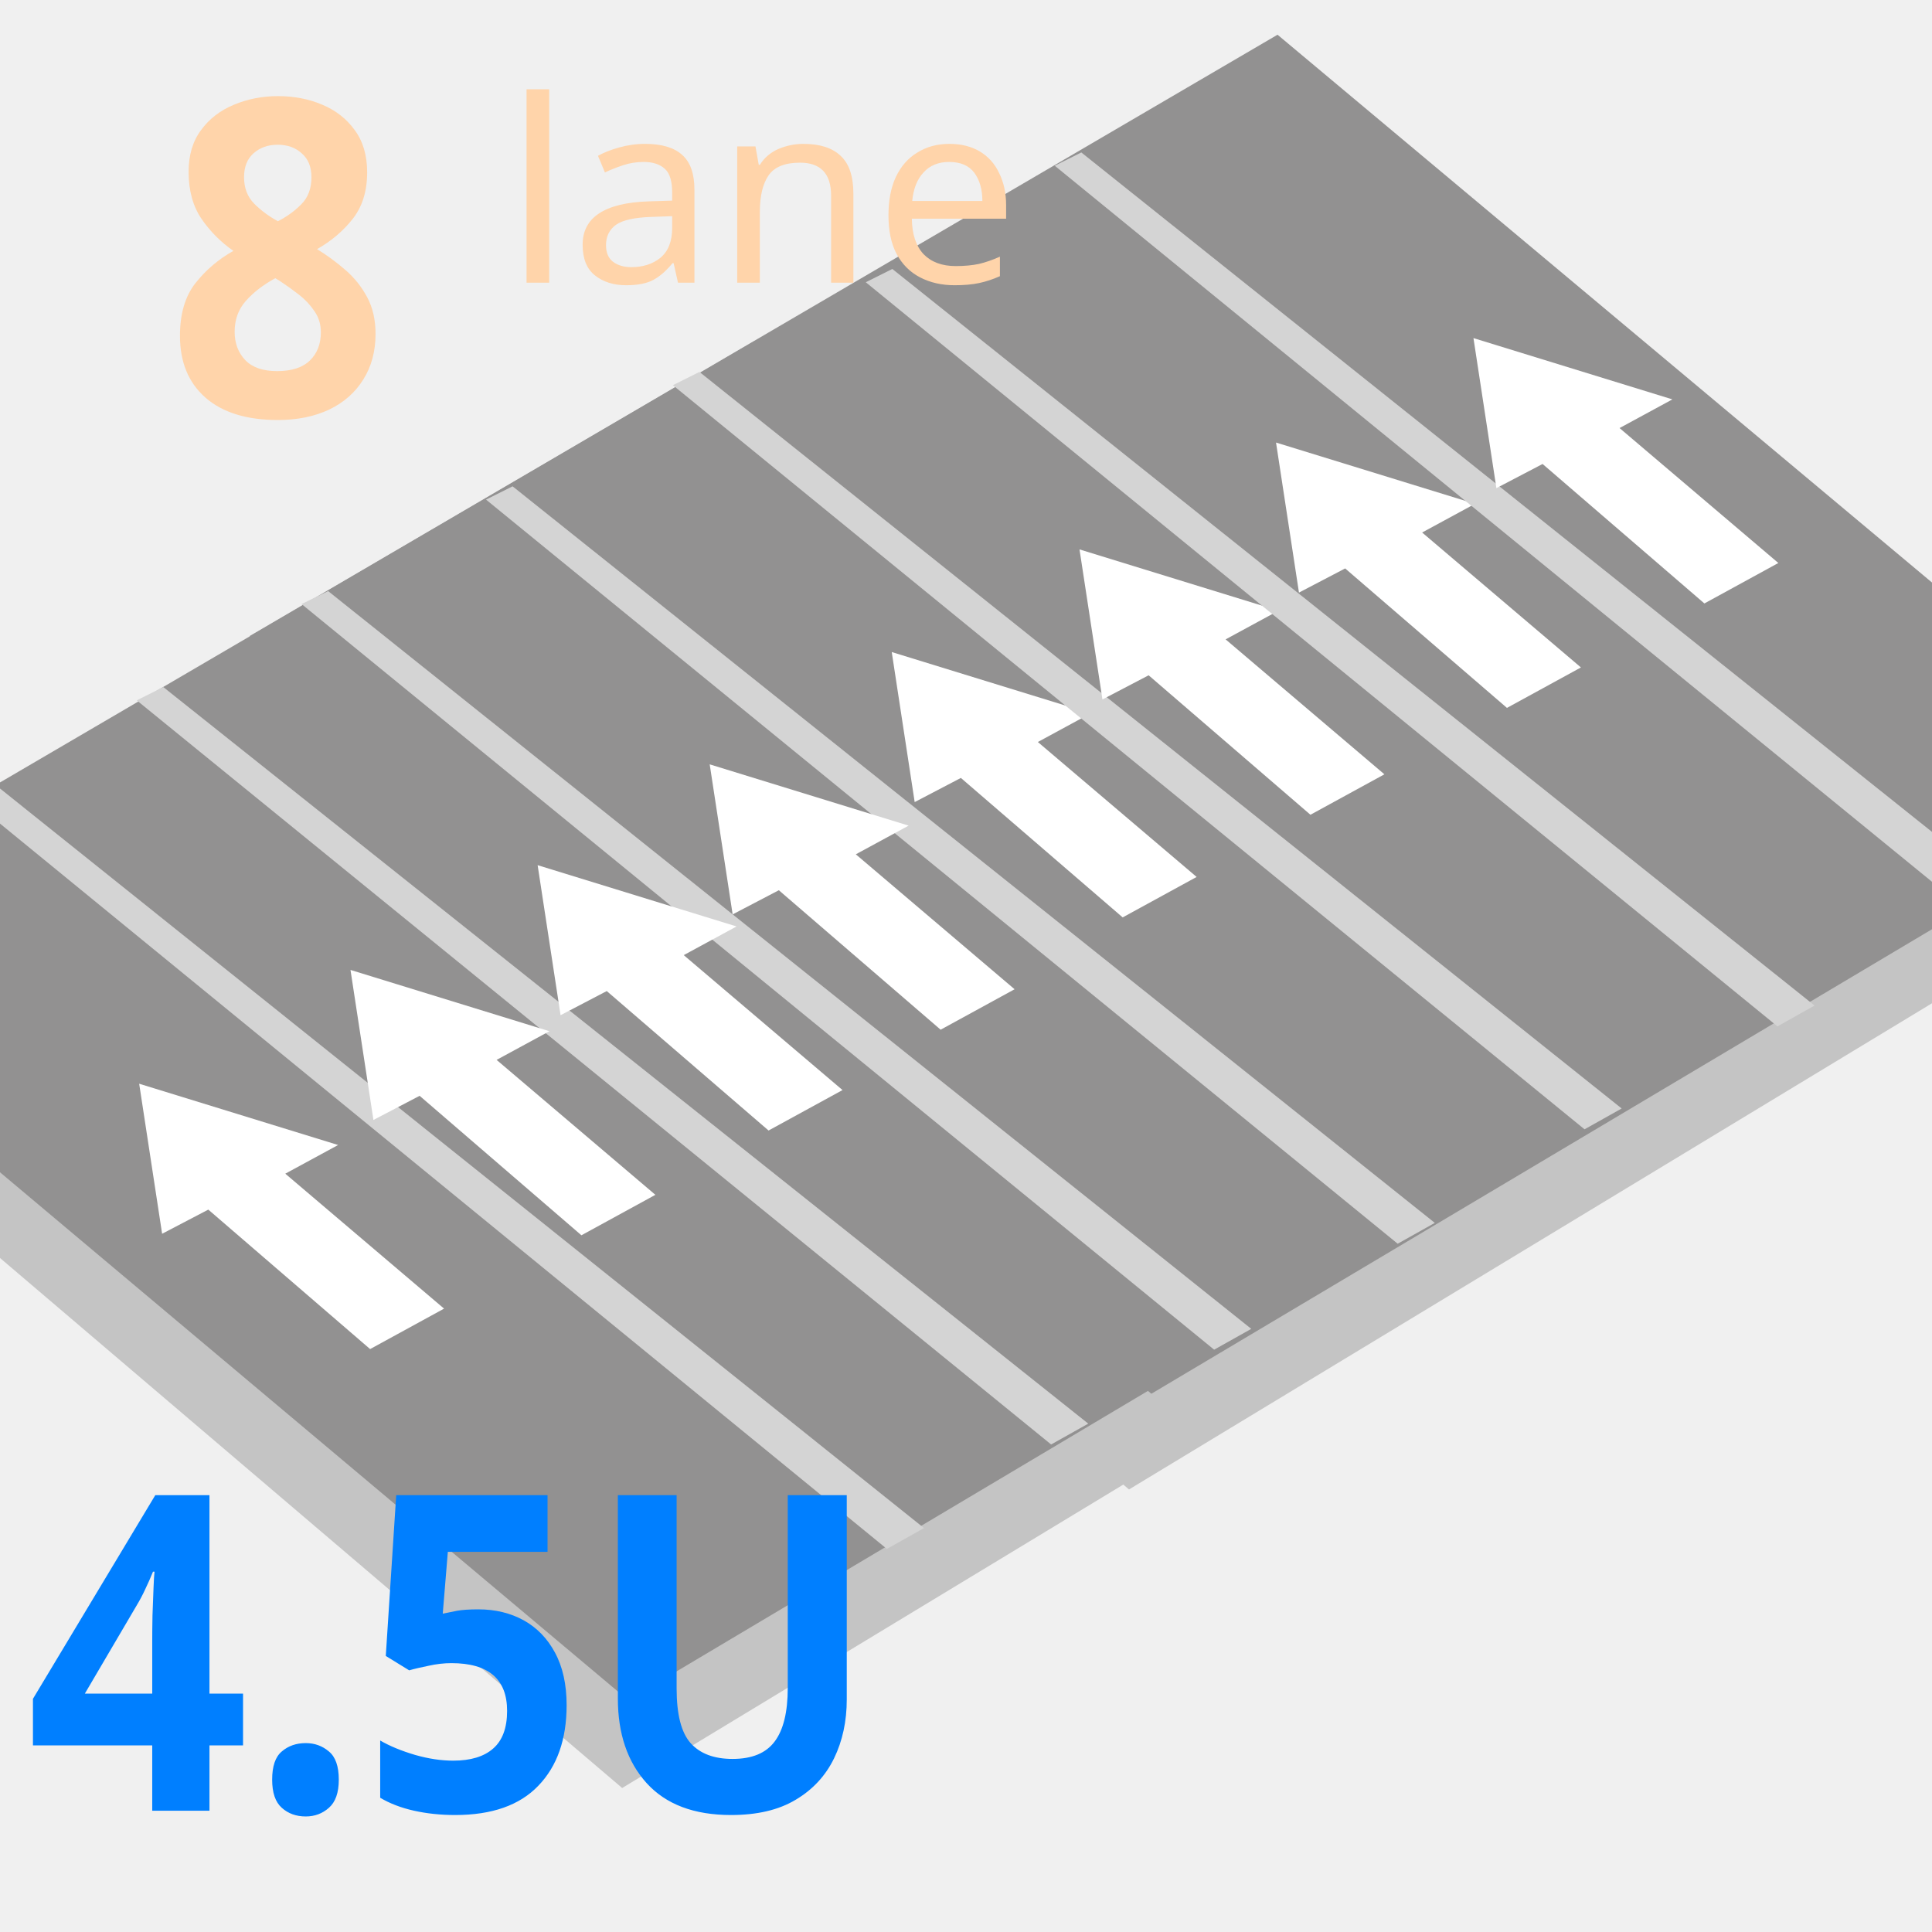
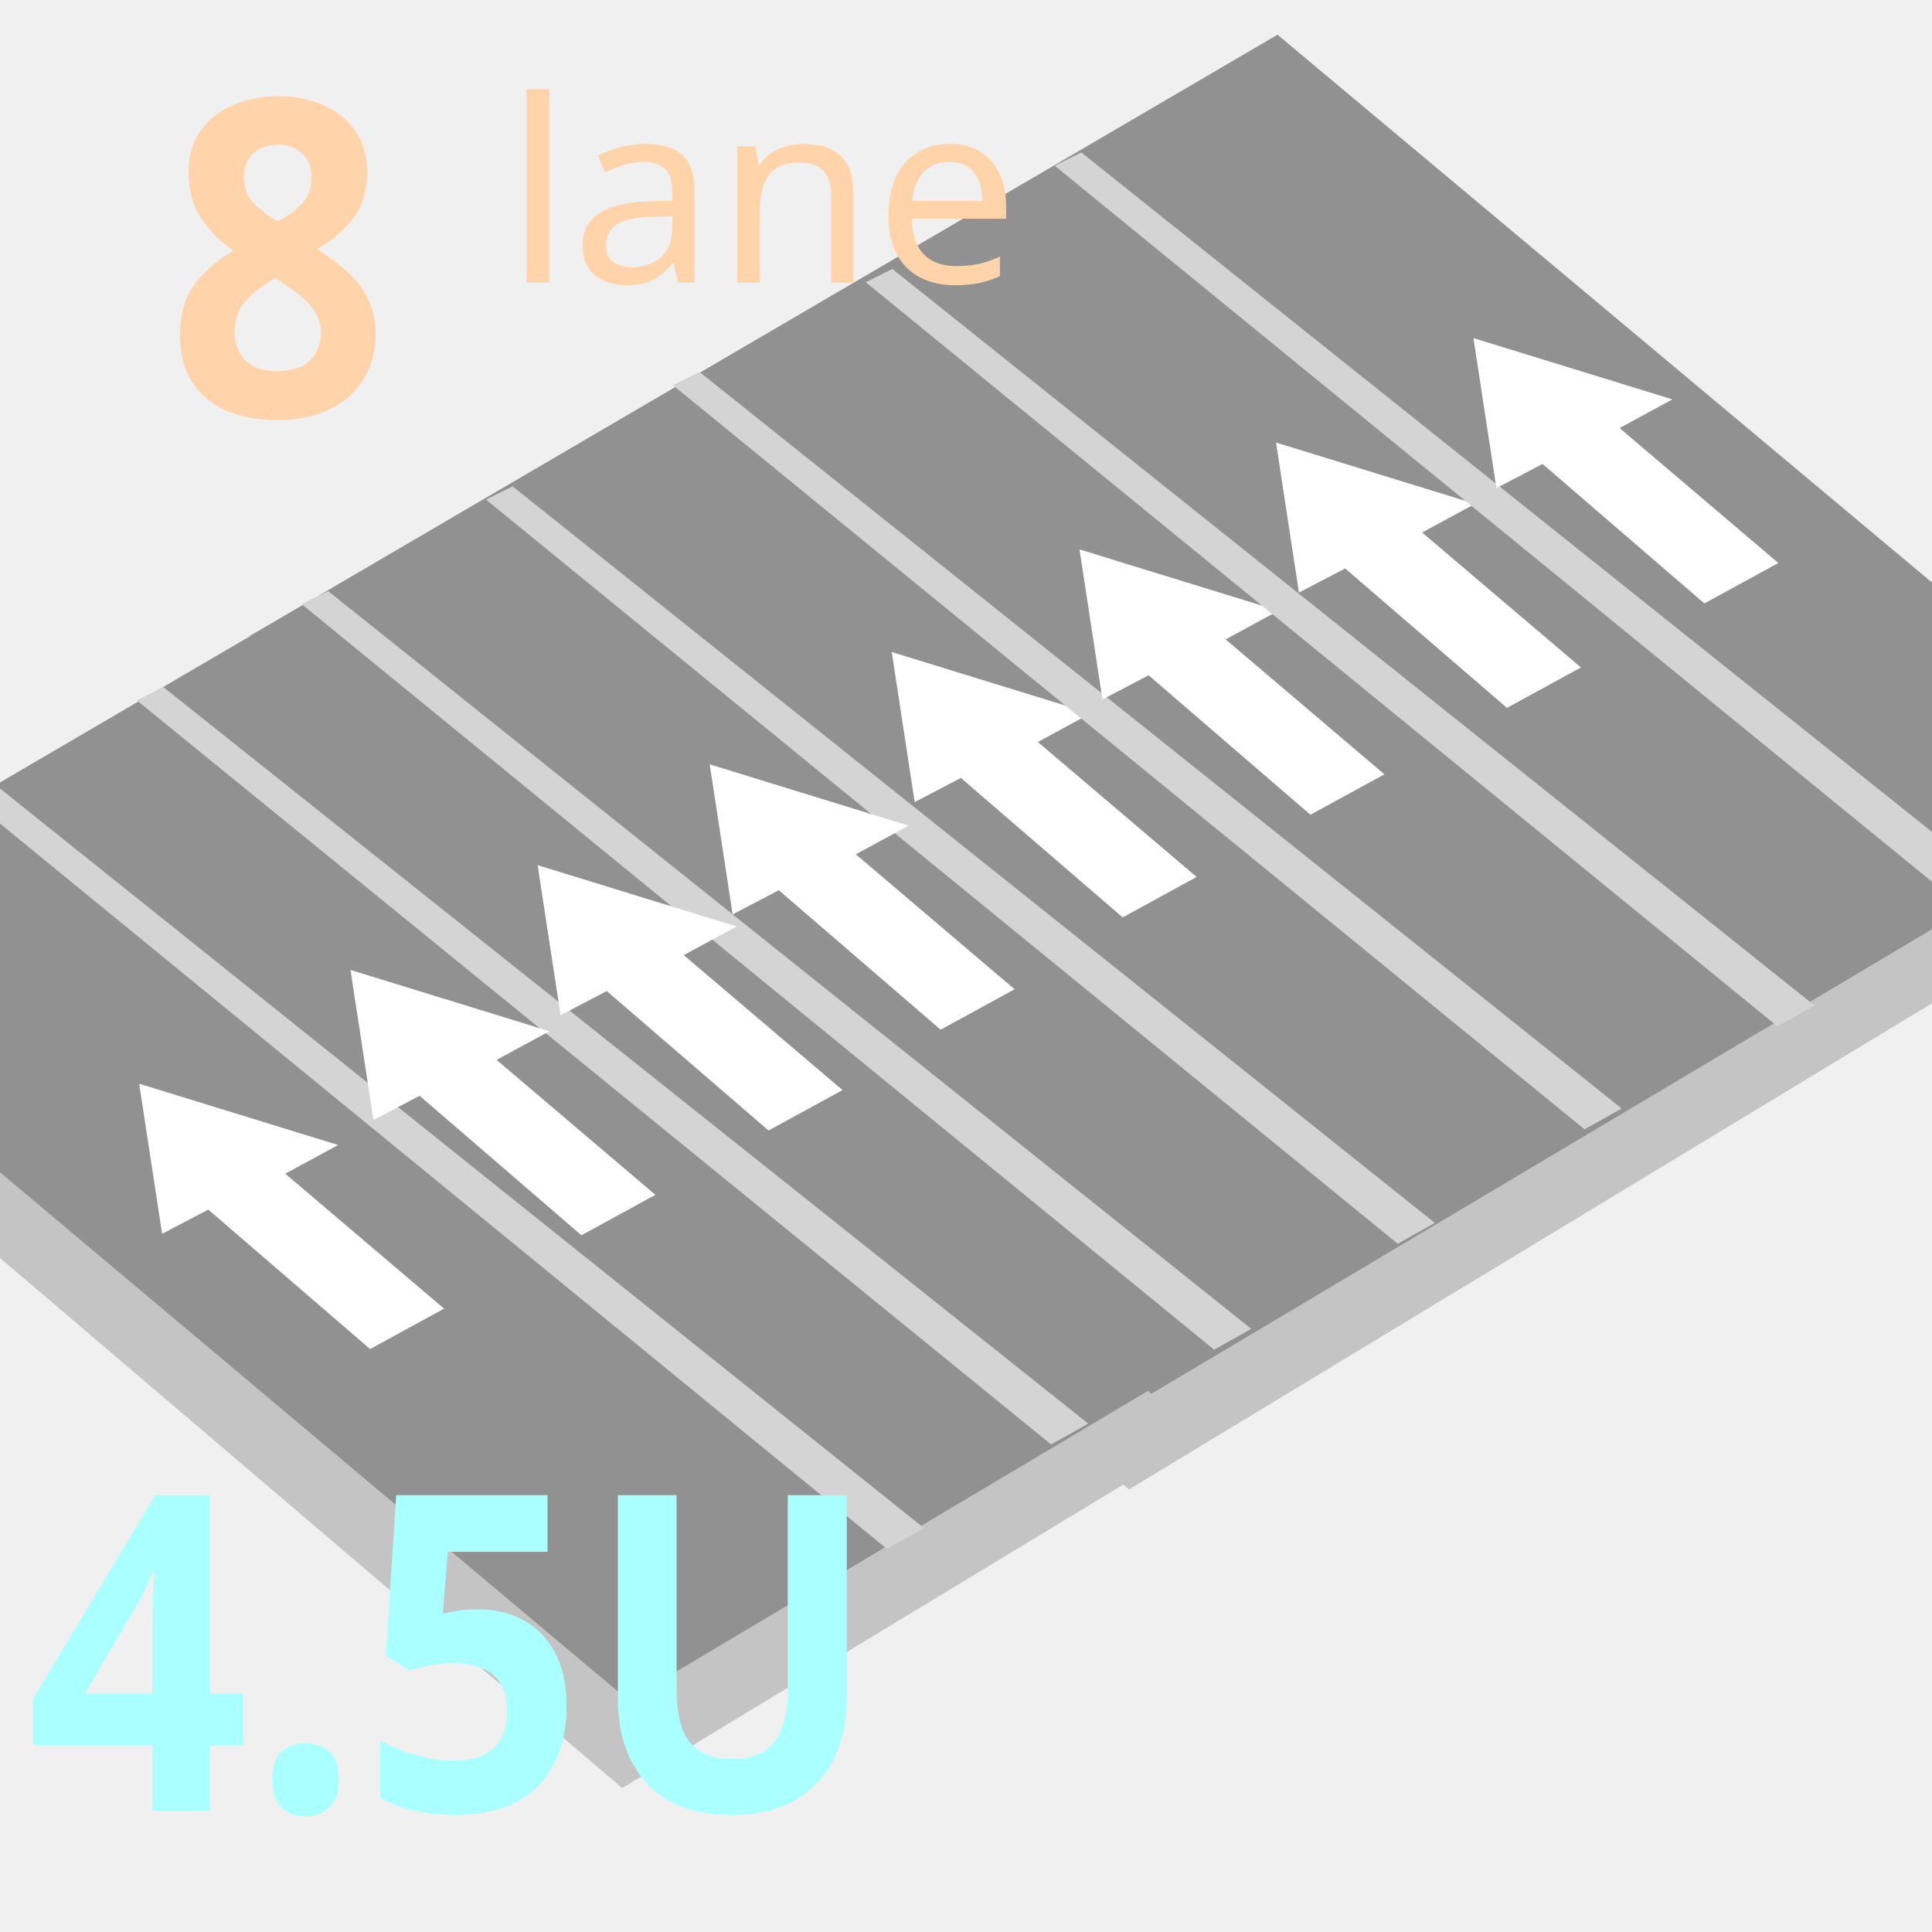
<svg xmlns="http://www.w3.org/2000/svg" width="64" height="64">
  <defs>
    <clipPath id="clip-LargeRoad8lanes">
      <rect height="64" id="svg_1" width="64" />
    </clipPath>undefined</defs>
  <g class="layer">
    <polyline fill="none" id="svg_17" opacity="0.5" points="9.036 5.972 8.862 6.965 8.691 7.861 8.616 8.679 8.469 9.598" stroke-linecap="round" />
    <g id="svg_2" transform="matrix(1 0 0 1 0 0)">
      <path d="m-9.1,33.92l29.71,25.31l34.04,-20.61l0.35,-2.6l-64.1,-4.69l0,2.59z" fill="#c4c4c4" id="svg_3" />
      <path d="m727.9,-302.72l24.05,28.18l25.13,-14.78l-30.23,-24.5l-18.95,11.1z" fill="#d4d4d4" id="svg_4" transform="translate(-728.951 329.31)" />
      <path d="m7.69,24.03l29.71,25.31l34.04,-20.61l0.35,-2.6l-64.1,-4.69l0,2.59z" fill="#c4c4c4" id="svg_5" />
      <path d="m8.27,21.07l29.87,25.1l33.88,-20.16l-29.7,-24.86l-34.05,19.92z" fill="#929191" id="svg_6" />
      <path d="m-9.06,31.22l29.87,25.1l33.88,-20.16l-29.7,-24.86l-34.05,19.92z" fill="#929191" id="svg_7" />
      <path d="m15810.87,3493.56l30.41,24.87l1.23,-0.69l-30.76,-24.62l-0.88,0.44z" fill="#d4d4d4" id="svg_8" transform="translate(-15811.9 -3467.12)" />
      <path d="m15811.23,3493.52l30.29,24.65l1.23,-0.69l-30.64,-24.4l-0.88,0.44z" fill="#d4d4d4" id="svg_9" transform="translate(-15806.7 -3470.32)" />
      <path d="m15811.19,3493.42l30.23,24.7l1.23,-0.69l-30.58,-24.44l-0.88,0.43z" fill="#d4d4d4" id="svg_10" transform="translate(-15801.2 -3473.41)" />
      <path d="m16.1,16.55l30.2,24.65l1.23,-0.69l-30.55,-24.4l-0.88,0.44z" fill="#d4d4d4" id="svg_11" />
      <path d="m15726.71,2436.26l0.76,4.97l1.53,-0.8l5.36,4.62l2.45,-1.34l-5.26,-4.47l1.75,-0.95l-6.59,-2.03z" fill="#fff" id="svg_12" transform="translate(-15722.1 -2400.36)" />
      <path d="m15726.71,2436.26l0.76,4.97l1.53,-0.8l5.36,4.62l2.45,-1.34l-5.26,-4.47l1.75,-0.95l-6.59,-2.03z" fill="#fff" id="svg_13" transform="translate(-15715.1 -2404.13)" />
      <path d="m15726.71,2436.26l0.76,4.97l1.53,-0.8l5.36,4.62l2.45,-1.34l-5.26,-4.47l1.75,-0.95l-6.59,-2.03z" fill="#fff" id="svg_14" transform="translate(-15708.9 -2407.6)" />
      <path d="m15726.71,2436.26l0.76,4.97l1.53,-0.8l5.36,4.62l2.45,-1.34l-5.26,-4.47l1.75,-0.95l-6.59,-2.03z" fill="#fff" id="svg_15" transform="translate(-15703.2 -2410.94)" />
      <path d="m29.54,21.6l0.76,4.97l1.53,-0.8l5.36,4.62l2.45,-1.34l-5.26,-4.47l1.75,-0.95l-6.59,-2.03z" fill="#fff" id="svg_16" />
      <path d="m22.29,12.76l30.2,24.65l1.23,-0.69l-30.55,-24.4l-0.88,0.44z" fill="#d4d4d4" id="svg_20" />
      <path d="m35.76,18.2l0.76,4.97l1.53,-0.8l5.36,4.62l2.45,-1.34l-5.26,-4.47l1.75,-0.95l-6.59,-2.03z" fill="#fff" id="svg_21" />
      <path d="m28.68,9.35l30.2,24.65l1.23,-0.69l-30.55,-24.4l-0.88,0.44z" fill="#d4d4d4" id="svg_22" />
      <path d="m42.27,14.66l0.76,4.97l1.53,-0.8l5.36,4.62l2.45,-1.34l-5.26,-4.47l1.75,-0.95l-6.59,-2.03z" fill="#fff" id="svg_23" />
      <path d="m34.94,5.49l30.2,24.65l1.23,-0.69l-30.55,-24.4l-0.88,0.44z" fill="#d4d4d4" id="svg_24" />
      <path d="m48.81,11.2l0.76,4.97l1.53,-0.8l5.36,4.62l2.45,-1.34l-5.26,-4.47l1.75,-0.95l-6.59,-2.03z" fill="#fff" id="svg_25" />
    </g>
-     <text fill="#ffd4aa" font-family="Sans-serif" font-size="24" font-weight="bold" id="svg_18" stroke-width="0" style="cursor: move;" text-anchor="middle" transform="matrix(0.539213 0 0 0.609831 0.963212 -1.20126)" x="15.29" xml:space="preserve" y="24.55">8</text>
+     <text fill="#ffd4aa" font-family="Sans-serif" font-size="24" font-weight="bold" id="svg_18" stroke-width="0" text-anchor="middle" transform="matrix(0.539213 0 0 0.609831 0.963212 -1.20126)" x="15.29" xml:space="preserve" y="24.55">8</text>
    <text fill="#ffd4aa" font-family="Sans-serif" font-size="11" font-weight="normal" id="svg_19" stroke-width="0" text-anchor="middle" transform="matrix(0.774676 0 0 0.766501 3.36502 -0.988836)" x="28.24" xml:space="preserve" y="13.51">lane</text>
-     <text fill="#007fff" font-family="Sans-serif" font-size="24" font-weight="bold" id="svg_35" stroke-width="0" text-anchor="middle" transform="matrix(0.539213 0 0 0.609831 0.963212 -1.20126)" x="26.05" xml:space="preserve" y="100.33">4.5U</text>
+     <text fill="#aaffff" font-family="Sans-serif" font-size="24" font-weight="bold" id="svg_35" stroke-width="0" text-anchor="middle" transform="matrix(0.539213 0 0 0.609831 0.963212 -1.20126)" x="26.05" xml:space="preserve" y="100.33">4.5U</text>
  </g>
</svg>
